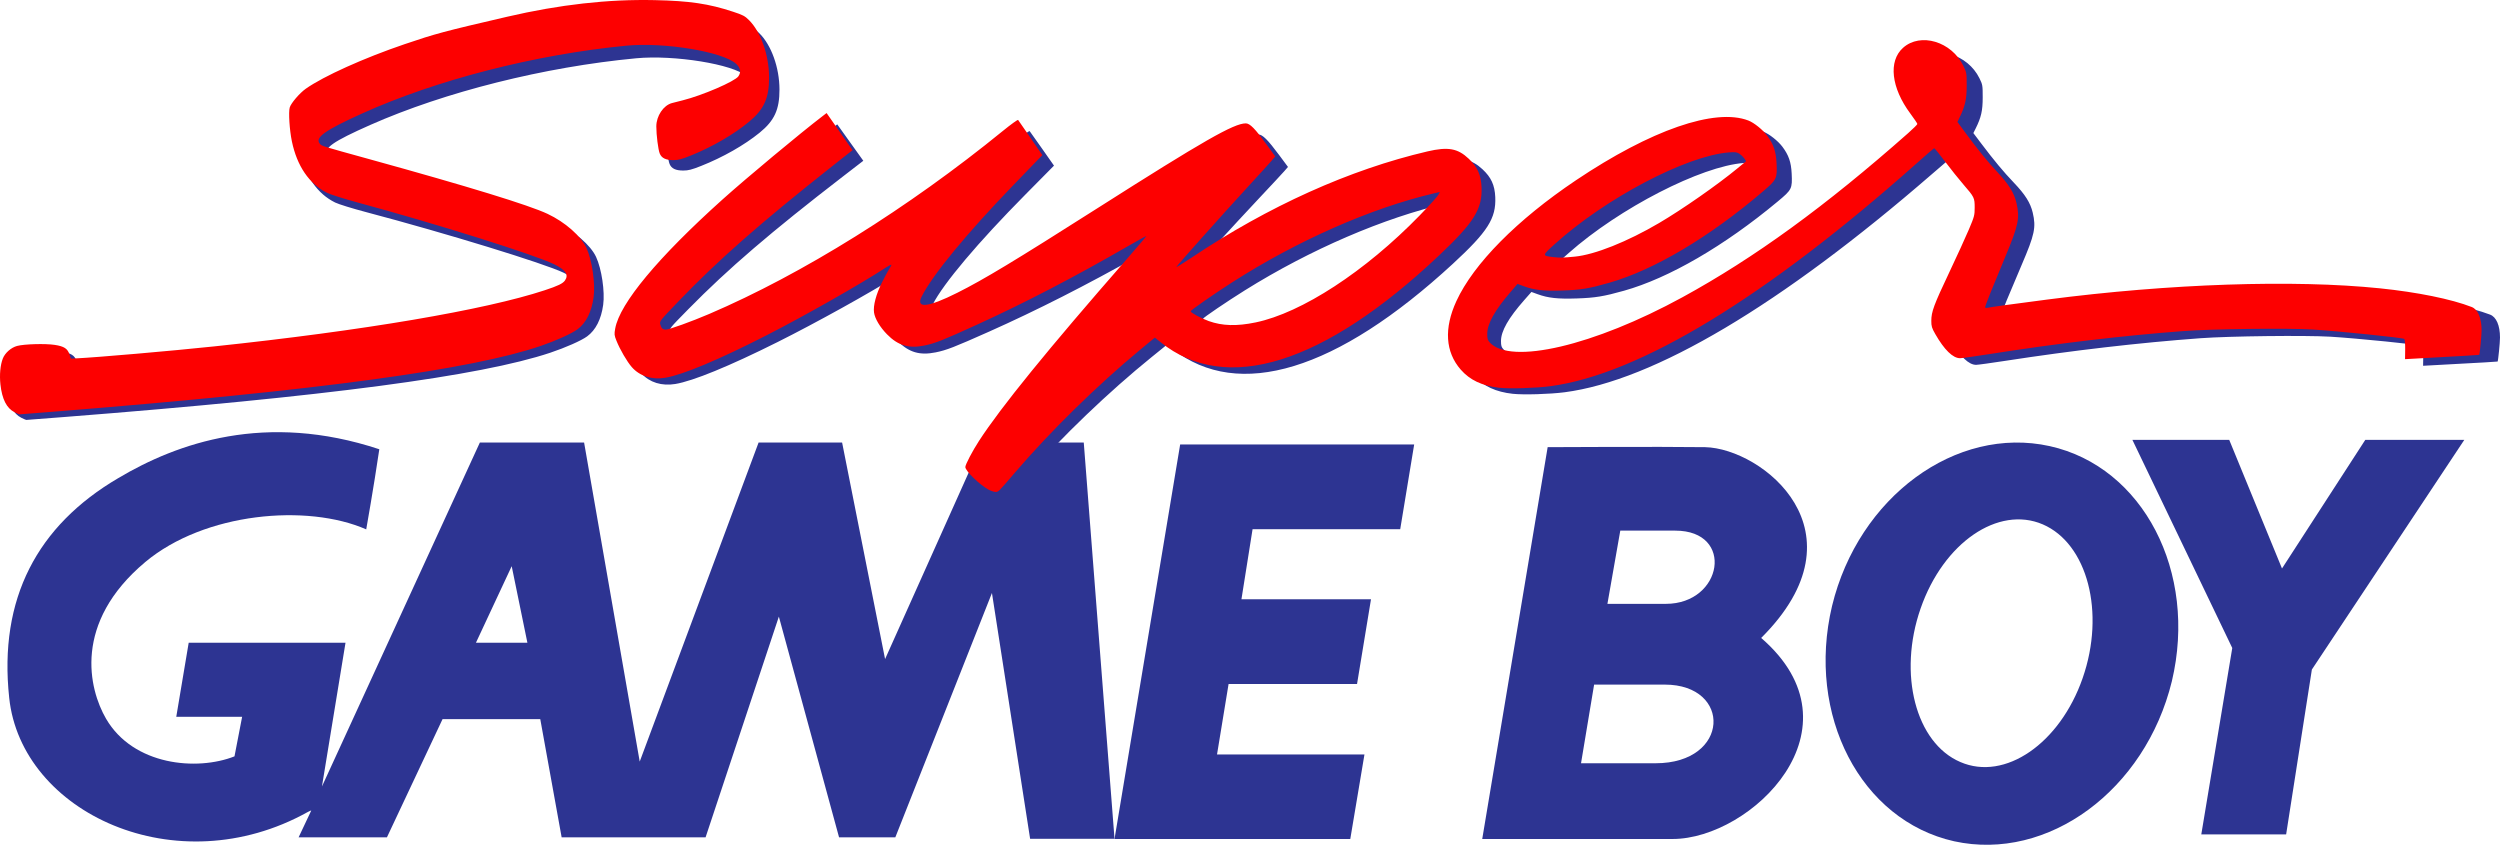
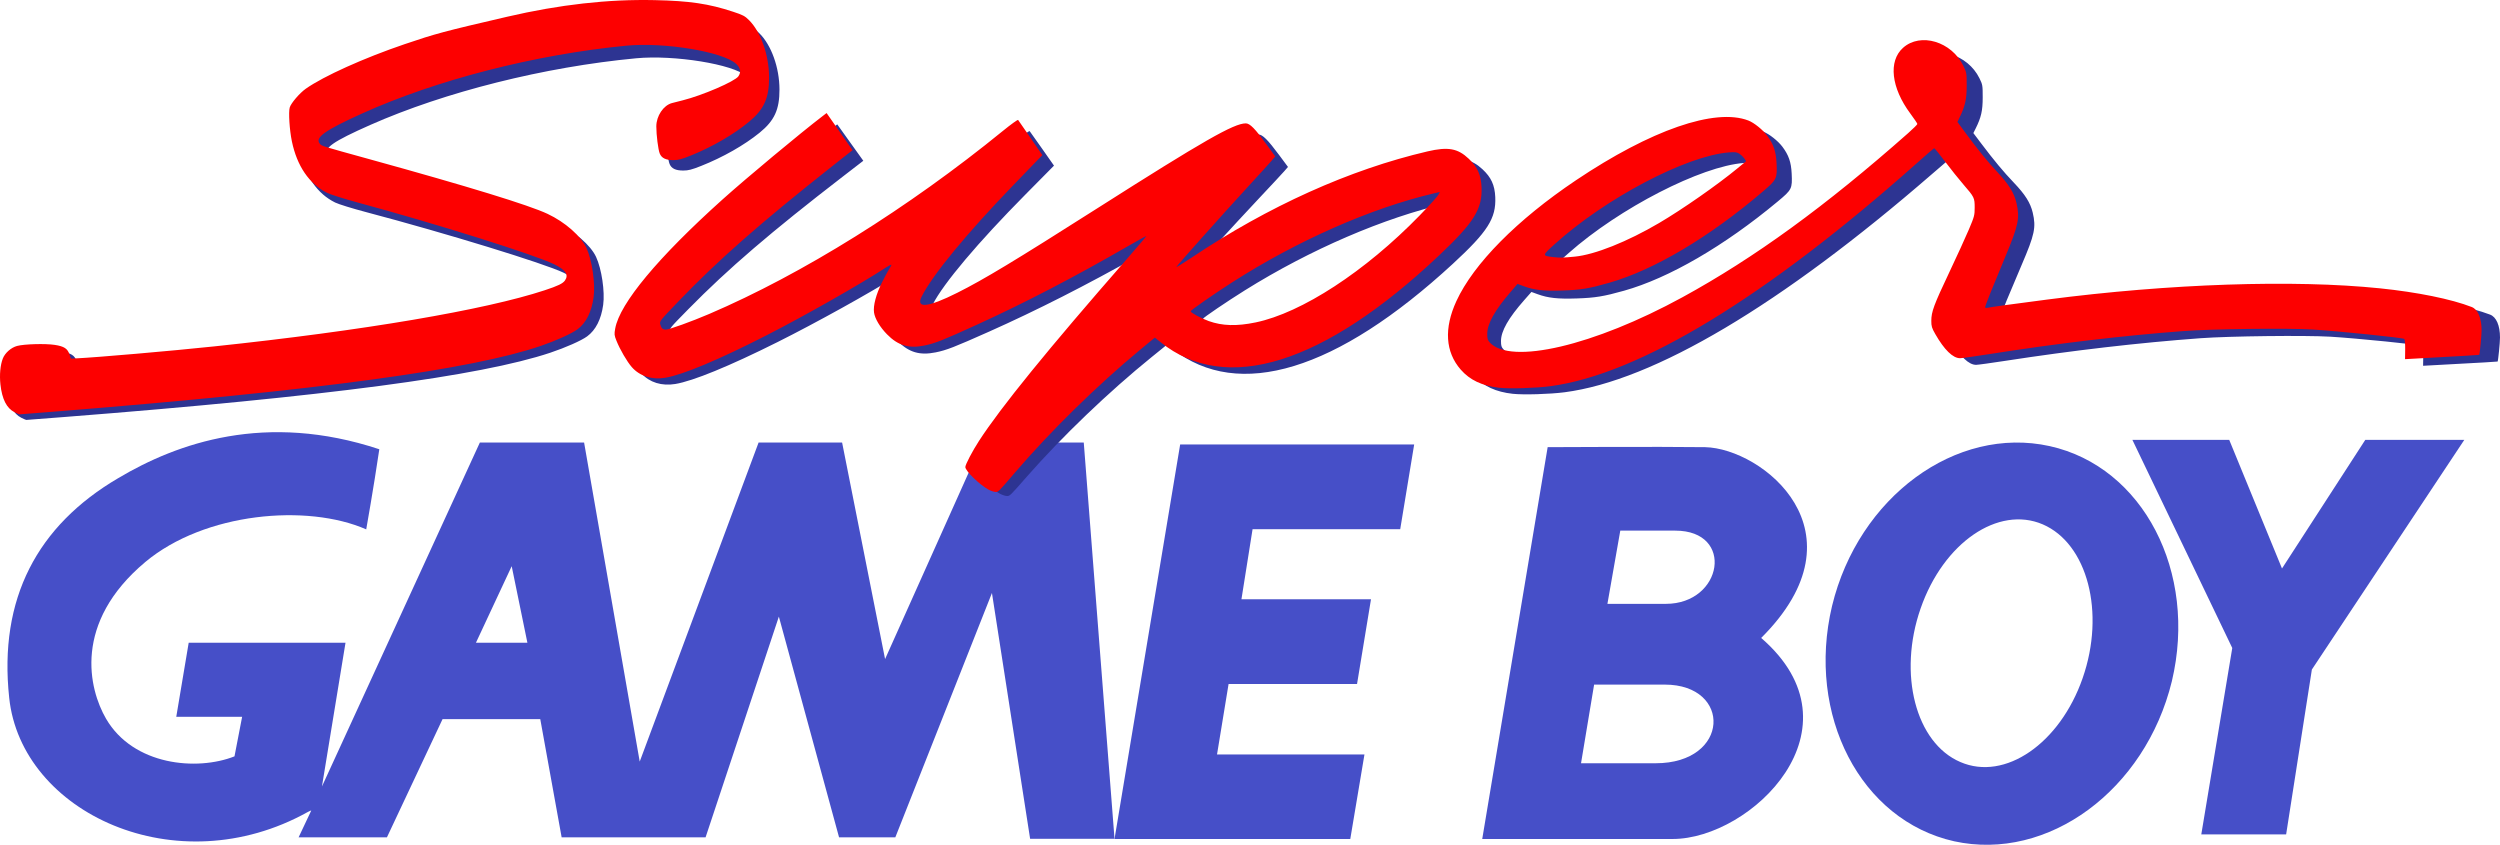
- <svg xmlns="http://www.w3.org/2000/svg" height="159.148" viewBox="0 0 2496.127 843.482" width="470.967">
-   <g transform="translate(-6.202118 -5.532071)">
-     <g fill="#2d3492" stroke-width=".469" transform="matrix(2.177597 0 0 2.088721 11.68406 437.1702)">
-       <path d="m215.7 100.6 16.4-36.6 7.2 36.6zm232.1-95.7-44.5 103.5-19.7-103.5h-38.3l-54.5 152.5-25.5-152.5h-47.8l-72.4 164.4 10.8-68.7h-71.9l-5.7 35.4h30.2l-3.5 18.9c-17.2 7.1-46.4 4.4-58.9-18-7.9-14.2-15.3-45.8 18-74.9 27.2-23.7 74.2-28 101.3-15.6 0 0 3.4-19.9 6-38.3-52.1-18-92.6-3-119.7 13.8-37.1 22.7-54.9 57.6-50 105 5.5 54.9 76.6 89.6 136.9 54.6.7-.3 1-.6 1.6-.7l-5.8 12.8h40.5l25.5-56.5h44.8l9.8 56.5h66l33.6-105.5 27.6 105.5h25.8l44.3-116.8 17.5 117.5h38.7l-14.1-189.4z" fill="#2d3492" stroke-width=".469" />
-       <path d="m508.5 194.4h108.1l6.5-40.4h-67.6l5.3-33.7h58.9l6.4-40.5h-59.4l5.1-33.5h67.7l6.4-40.5h-107.3z" />
-       <path d="m1043.8 65.1-24.2-61.5h-44.4l45.8 99.5-14.2 89.1h38.9l11.8-78.8 69.9-109.8h-45.4z" />
-       <g fill="#2d3492" stroke-width=".469">
-         <path d="m952.4 117.5c-10.4 31.2-35.6 49.4-56.1 40.1-20.4-9.1-28.7-42-18.2-73.4 10.5-31.5 35.6-49.3 56-40.2 20.5 9.2 28.8 42.1 18.3 73.5m-15.1-110.9c-43-9.9-87.7 24.3-99.8 76.4-11.9 52.2 13.1 102.5 56 112.5 43 9.8 87.6-24.4 99.8-76.5 11.9-52.2-13.2-102.5-56-112.4z" />
-         <path d="m761.3 82c-21.3 0-26.8 0-26.8 0l5.9-35h25.2c27.4 0 21.8 35-4.3 35m-4.7 76.2c-21.4 0-34.2 0-34.2 0l6-37.6h32.4c30.9 0 30 37.6-4.2 37.6zm22.7-151.1c-20.9-.3-72.6 0-72.6 0h.4l-30 187.3h87.3c36 0 88.5-52.9 40.6-96.1 49-50.9.4-90.6-25.7-91.2z" />
+ <svg xmlns="http://www.w3.org/2000/svg" height="159.148" viewBox="0 0 2496.127 843.482" width="470.967" version="1.1" id="svg22">
+   <defs id="defs26" />
+   <g transform="translate(-6.202118 -5.532071)" id="g20">
+     <g fill="#2d3492" stroke-width=".469" transform="matrix(2.177597 0 0 2.088721 11.68406 437.1702)" id="g14" style="fill:#464fc8;fill-opacity:1">
+       <path d="m215.7 100.6 16.4-36.6 7.2 36.6zm232.1-95.7-44.5 103.5-19.7-103.5h-38.3l-54.5 152.5-25.5-152.5h-47.8l-72.4 164.4 10.8-68.7h-71.9l-5.7 35.4h30.2l-3.5 18.9c-17.2 7.1-46.4 4.4-58.9-18-7.9-14.2-15.3-45.8 18-74.9 27.2-23.7 74.2-28 101.3-15.6 0 0 3.4-19.9 6-38.3-52.1-18-92.6-3-119.7 13.8-37.1 22.7-54.9 57.6-50 105 5.5 54.9 76.6 89.6 136.9 54.6.7-.3 1-.6 1.6-.7l-5.8 12.8h40.5l25.5-56.5h44.8l9.8 56.5h66l33.6-105.5 27.6 105.5h25.8l44.3-116.8 17.5 117.5h38.7l-14.1-189.4z" fill="#2d3492" stroke-width=".469" id="path2" style="fill:#464fc8;fill-opacity:1" />
+       <path d="m508.5 194.4h108.1l6.5-40.4h-67.6l5.3-33.7h58.9l6.4-40.5h-59.4l5.1-33.5h67.7l6.4-40.5h-107.3z" id="path4" style="fill:#464fc8;fill-opacity:1" />
+       <path d="m1043.8 65.1-24.2-61.5h-44.4l45.8 99.5-14.2 89.1h38.9l11.8-78.8 69.9-109.8h-45.4z" id="path6" style="fill:#464fc8;fill-opacity:1" />
+       <g fill="#2d3492" stroke-width=".469" id="g12" style="fill:#464fc8;fill-opacity:1">
+         <path d="m952.4 117.5c-10.4 31.2-35.6 49.4-56.1 40.1-20.4-9.1-28.7-42-18.2-73.4 10.5-31.5 35.6-49.3 56-40.2 20.5 9.2 28.8 42.1 18.3 73.5m-15.1-110.9c-43-9.9-87.7 24.3-99.8 76.4-11.9 52.2 13.1 102.5 56 112.5 43 9.8 87.6-24.4 99.8-76.5 11.9-52.2-13.2-102.5-56-112.4z" id="path8" style="fill:#464fc8;fill-opacity:1" />
+         <path d="m761.3 82c-21.3 0-26.8 0-26.8 0l5.9-35h25.2c27.4 0 21.8 35-4.3 35m-4.7 76.2c-21.4 0-34.2 0-34.2 0l6-37.6h32.4c30.9 0 30 37.6-4.2 37.6zm22.7-151.1c-20.9-.3-72.6 0-72.6 0h.4l-30 187.3h87.3c36 0 88.5-52.9 40.6-96.1 49-50.9.4-90.6-25.7-91.2z" id="path10" style="fill:#464fc8;fill-opacity:1" />
      </g>
    </g>
-     <path d="m1004.832 498.632c-9.023-4.716-23.5-18.419-23.5-22.243 0-2.404 7.04-15.537 13.711-25.578 21.993-33.102 68.763-89.28 148.504-178.375 10.843-12.115 19.582-22.161 19.42-22.323-.162-.162-8.809 4.502-19.215 10.366-52.792 29.747-102.391 54.937-149.92 76.138-34.986 15.606-42.516 18.529-53.435 20.742-15.796 3.201-26.584.056-37.655-10.978-7.068-7.044-12.094-15.275-12.995-21.279-1.012-6.748 2.056-17.989 8.159-29.892 2.993-5.837 6.386-11.94 7.542-13.563 1.156-1.623 1.907-3.144 1.67-3.382s-2.618.956-5.292 2.651c-26.482 16.794-80.869 46.954-119.496 66.265-47.977 23.986-84.204 38.828-101.908 41.752-13.478 2.226-25.692-1.546-33.643-10.39-4.825-5.367-11.929-17.295-15.467-25.97-2.146-5.263-2.245-6.247-1.195-11.894 4.57-24.573 43.005-69.677 107.713-126.401 23.812-20.874 78.073-64.989 100.663-81.84l3.663-2.732 13.007 18.176 13.007 18.176-20.17 15.551c-72.16 55.636-114.796 92.222-154.378 132.473-19.142 19.465-19.205 19.544-18.268 22.81 1.047 3.652 2.451 4.88 5.603 4.903 3.18.023 25.811-7.958 43.373-15.297 93.362-39.01 199.683-103.715 294.859-179.444 7.897-6.284 14.689-11.047 15.091-10.584s6.031 8.403 12.507 17.645l11.775 16.804-28.392 28.696c-47.446 47.955-82.009 88.933-92.687 109.888-6.084 11.94 6.394 10.617 35.841-3.801 26.705-13.075 57.213-31.051 141.004-83.082 105.895-65.757 136.436-82.809 148.31-82.809 4.156 0 9.289 5.109 21.052 20.953l8.503 11.453-3.683 4.226c-2.026 2.324-13.358 14.502-25.183 27.06-24.096 25.592-69.075 74.807-70.294 76.915-.437.755 6.313-3.272 15-8.951 77.37-50.575 158.857-86.414 236.954-104.214 20.579-4.691 30.317-2.987 41.358 7.234 8.711 8.065 12.281 15.823 12.806 27.828.93 21.254-7.476 34.47-42.404 66.673-115.856 106.817-213.9 136.716-279.448 85.219l-5.849-4.595-15.124 12.235c-42.883 34.69-89.77 79.588-124.759 119.465-17.356 19.781-17.071 19.504-20.028 19.456-1.49-.024-4.51-.985-6.71-2.135zm267.648-163.863c46.304-9.381 110.044-49.952 164.623-104.786 9.499-9.543 17.926-18.619 18.727-20.168l1.457-2.817-6.227 1.435c-63.18 14.561-136.596 46.186-201.909 86.975-18.04 11.266-41.818 27.415-41.818 28.401 0 1.406 10.378 6.906 18.169 9.628 13.62 4.758 28.045 5.167 46.979 1.332zm-1244.944 87.914c-7.902-3.911-12.482-12.712-14.12-27.128-1.07-9.418-.144-19.173 2.423-25.517 2.209-5.46 8.304-10.678 14.302-12.245 7.13-1.862 28.231-2.447 37.662-1.044 9.514 1.416 12.932 3.588 14.957 9.509l1.35 3.947 5.361-.243c20.214-.917 95.336-7.28 138.361-11.719 149.33-15.407 271.766-35.707 331.5-54.964 13.513-4.356 18.293-6.62 20.434-9.677 3.872-5.528.641-10.254-10.765-15.744-19.363-9.321-117.824-39.542-197.126-60.505-13.825-3.655-27.586-7.914-31.004-9.597-17.797-8.762-29.979-26.239-35.115-50.383-2.366-11.121-3.5-28.703-2.139-33.141 1.311-4.272 9.981-14.136 16.139-18.362 17.957-12.323 58.058-29.976 99.029-43.592 30.911-10.273 39.397-12.489 103.046-26.913 52.621-11.925 101.209-17.261 147.987-16.252 35.075.756 53.989 3.49 78.421 11.334 9.958 3.197 12.005 4.247 16.105 8.264 11.979 11.734 20.066 34.276 20.126 56.101.055 20.123-5.023 31.174-19.872 43.248-15.268 12.414-36.577 24.519-58.364 33.155-9.39 3.722-12.778 4.597-17.8 4.597-7.602 0-11.781-1.984-13.662-6.487-1.57-3.757-3.425-18.13-3.423-26.513.003-10.262 7.144-20.663 15.715-22.887 2.072-.538 6.917-1.745 10.767-2.682 19.689-4.794 52.372-18.554 55.843-23.51 2.891-4.128 2.143-8.248-2.213-12.183-13.157-11.887-72.04-21.418-110.131-17.826-91.438 8.622-190.875 33.561-265.5 66.59-37.331 16.523-47.358 23.579-41.967 29.536 2.008 2.219 1.122 1.95 49.467 14.981 99.613 26.849 160.041 44.952 178.883 53.591 17.634 8.085 33.604 21.798 39.124 33.595 5.567 11.897 8.952 34.723 7.109 47.938-2.023 14.5-7.455 25.151-16.041 31.451-5.74 4.212-21.582 11.231-36.854 16.33-69.963 23.36-223.67 43.703-484.135 64.074-21.128 1.652-38.678 3.004-39 3.004-.322-0-2.519-.958-4.882-2.127zm1489.11-23.954c-16.989-1.872-29.259-7.557-38.398-17.792-15.408-17.256-16.893-40.394-4.306-67.083 17.243-36.562 60.899-79.637 119.891-118.293 75.227-49.295 139.622-71.081 173-58.528 5.725 2.153 14.625 9.17 18.982 14.966 6.316 8.402 8.742 15.41 9.281 26.812.718 15.187.269 16.084-14.024 27.983-53.217 44.308-108.512 76.397-153.396 89.019-20.248 5.694-28.854 7.102-47.097 7.702-19.022.626-28.534-.399-39.037-4.206l-6.291-2.281-7 7.944c-15.971 18.125-23.38 31.124-23.383 41.025 0 4.677.44 6.16 2.482 8.347 20.843 22.328 104.581 3.172 193.335-44.227 72.396-38.663 143.396-89.068 226.439-160.757 5.065-4.372 9.209-8.395 9.209-8.938s-3.161-5.139-7.024-10.212c-19.253-25.281-22.231-51.311-7.363-64.365 17.505-15.37 48.82-6.182 60.619 17.785 3.163 6.425 3.268 7.04 3.268 19.159 0 13.252-1.546 20.061-7.052 31.066l-2.274 4.545 7.521 9.955c13.276 17.572 22.43 28.578 32.876 39.529 11.371 11.921 16.567 20.166 18.873 29.947 3.47 14.725 1.968 21.851-10.957 51.978-12.721 29.652-20.487 48.613-20.487 50.019 0 .721 1.009.92 2.75.542 3.329-.723 23.57-3.446 59.75-8.038 122.616-15.564 246.804-19.65 333.5-10.974 37.474 3.75 71.789 10.567 92.089 18.293 6.248 2.378 9.915 10.872 9.909 22.957 0 4.894-1.838 23.314-2.381 23.903-.161.174-12.146.86-65.262 3.735l-9.146.495.146-9.411c.08-5.176-.304-9.847-.854-10.379-1.23-1.19-65.988-7.703-92-9.253-24.802-1.478-100.921-.585-129.5 1.519-61.496 4.527-126.87 12.106-195.215 22.631-14.143 2.178-27.154 3.96-28.912 3.96-7.237 0-15.877-8.228-24.958-23.768-3.393-5.807-3.915-7.513-3.915-12.801 0-8.888 2.561-15.645 17.977-47.431 7.602-15.675 16.455-34.575 19.673-42 5.521-12.741 5.85-13.95 5.85-21.5 0-9.61-.328-10.267-11.299-22.64-4.564-5.148-12.889-15.304-18.5-22.57-5.611-7.266-10.497-13.116-10.858-13-.361.116-8.461 6.982-18 15.258-150.643 130.699-277.856 206.24-366.843 217.835-14.693 1.915-41.122 2.7-51.686 1.536zm76.129-128.414c20.05-1.914 52.688-14.629 84.558-32.94 23.329-13.405 58.379-37.276 78.5-53.465 4.4-3.54 8.174-6.572 8.386-6.737.865-.673-3.207-5.593-6.19-7.477-2.736-1.729-4.275-1.937-10.696-1.45-42.8 3.251-124.133 45.069-174.825 89.888-12.751 11.274-12.755 11.305-1.354 12.634 6.535.762 9.561.698 21.621-.453z" fill="#2d3492" />
-     <path d="m993.429 494.52c-8.981-4.808-23.39-18.778-23.39-22.676 0-2.451 7.007-15.84 13.647-26.077 21.891-33.747 68.442-91.02 147.811-181.852 10.793-12.352 19.491-22.593 19.329-22.758-.162-.166-8.768 4.59-19.125 10.568-52.546 30.327-101.913 56.007-149.22 77.622-34.823 15.911-42.318 18.891-53.185 21.146-15.723 3.263-26.46.057-37.479-11.192-7.035-7.182-12.038-15.573-12.934-21.694-1.007-6.88 2.047-18.34 8.121-30.475 2.979-5.95 6.357-12.173 7.507-13.827 1.15-1.654 1.898-3.206 1.662-3.448-.236-.242-2.606.975-5.267 2.703-26.358 17.122-80.492 47.87-118.938 67.557-47.753 24.453-83.811 39.585-101.432 42.565-13.415 2.269-25.572-1.576-33.486-10.592-4.803-5.472-11.874-17.632-15.395-26.476-2.136-5.365-2.235-6.368-1.189-12.126 4.549-25.052 42.805-71.036 107.21-128.865 23.701-21.281 77.709-66.256 100.194-83.435l3.646-2.786 12.946 18.531 12.946 18.531-20.076 15.854c-71.823 56.72-114.26 94.02-153.658 135.055-19.052 19.844-19.115 19.925-18.183 23.255 1.042 3.723 2.439 4.975 5.577 4.998 3.165.023 25.69-8.114 43.171-15.595 92.926-39.771 198.751-105.736 293.484-182.942 7.861-6.406 14.62-11.262 15.021-10.791.401.471 6.003 8.566 12.449 17.989l11.72 17.131-28.259 29.256c-47.225 48.89-81.627 90.666-92.255 112.03-6.056 12.173 6.364 10.824 35.674-3.875 26.581-13.33 56.946-31.656 140.347-84.701 105.401-67.039 135.8-84.423 147.619-84.423 4.136 0 9.246 5.209 20.954 21.361l8.463 11.676-3.666 4.308c-2.016 2.37-13.296 14.784-25.065 27.588-23.984 26.09-68.752 76.265-69.966 78.415-.435.77 6.284-3.336 14.93-9.125 77.01-51.561 158.116-88.098 235.848-106.246 20.483-4.782 30.176-3.045 41.165 7.375 8.671 8.222 12.224 16.131 12.746 28.37.925 21.668-7.441 35.142-42.206 67.973-115.316 108.899-212.903 139.381-278.145 86.88l-5.822-4.685-15.054 12.473c-42.683 35.366-89.352 81.139-124.177 121.793-17.275 20.166-16.991 19.884-19.935 19.835-1.483-.025-4.489-1.004-6.678-2.177zm266.399-167.056c46.088-9.563 109.531-50.926 163.855-106.828 9.455-9.729 17.842-18.981 18.64-20.561l1.45-2.872-6.198 1.463c-62.885 14.845-135.959 47.086-200.967 88.67-17.956 11.486-41.623 27.949-41.623 28.954 0 1.434 10.33 7.04 18.084 9.815 13.556 4.851 27.914 5.268 46.759 1.358zm-1239.136 89.627c-7.865-3.987-12.424-12.959-14.054-27.657-1.065-9.601-.143-19.546 2.412-26.014 2.199-5.566 8.266-10.886 14.235-12.483 7.096-1.899 28.099-2.495 37.487-1.065 9.47 1.443 12.872 3.658 14.887 9.694l1.344 4.024 5.336-.248c20.119-.935 94.892-7.422 137.716-11.948 148.633-15.707 270.498-36.403 329.954-56.035 13.45-4.441 18.207-6.749 20.339-9.865 3.854-5.636.638-10.454-10.715-16.051-19.273-9.503-117.274-40.313-196.206-61.684-13.761-3.726-27.457-8.068-30.86-9.784-17.714-8.932-29.839-26.751-34.951-51.365-2.355-11.337-3.484-29.263-2.129-33.786 1.305-4.355 9.934-14.411 16.063-18.719 17.873-12.563 57.788-30.56 98.568-44.442 30.767-10.473 39.213-12.733 102.566-27.438 52.375-12.157 100.737-17.597 147.296-16.569 34.912.771 53.737 3.558 78.055 11.555 9.912 3.259 11.949 4.33 16.03 8.425 11.924 11.963 19.973 34.944 20.032 57.194.055 20.516-5 31.782-19.779 44.091-15.197 12.656-36.406 24.997-58.092 33.801-9.346 3.795-12.718 4.687-17.717 4.687-7.566 0-11.726-2.023-13.598-6.613-1.562-3.83-3.409-18.484-3.407-27.03.003-10.462 7.111-21.066 15.642-23.334 2.062-.548 6.884-1.779 10.716-2.734 19.597-4.888 52.128-18.916 55.583-23.969 2.878-4.208 2.133-8.409-2.202-12.42-13.096-12.118-71.704-21.835-109.617-18.174-91.012 8.79-189.984 34.216-264.261 67.888-37.157 16.845-47.137 24.038-41.771 30.111 1.998 2.262 1.117 1.988 49.236 15.273 99.149 27.372 159.295 45.828 178.049 54.635 17.551 8.242 33.447 22.223 38.942 34.249 5.541 12.129 8.91 35.4 7.076 48.872-2.013 14.783-7.42 25.641-15.967 32.064-5.714 4.294-21.481 11.45-36.682 16.649-69.637 23.816-222.627 44.555-481.877 65.323-21.029 1.685-38.498 3.063-38.818 3.062-.321-0-2.507-.976-4.859-2.169zm1482.163-24.421c-16.91-1.908-29.123-7.704-38.219-18.139-15.336-17.592-16.814-41.181-4.286-68.391 17.162-37.275 60.615-81.189 119.332-120.599 74.876-50.256 138.97-72.466 172.193-59.669 5.698 2.195 14.557 9.349 18.893 15.258 6.287 8.566 8.701 15.71 9.238 27.335.715 15.483.267 16.397-13.958 28.529-52.968 45.172-108.006 77.886-152.681 90.755-20.153 5.805-28.72 7.24-46.877 7.852-18.933.638-28.401-.406-38.855-4.288l-6.262-2.325-6.967 8.098c-15.897 18.478-23.271 31.73-23.274 41.825 0 4.768.438 6.28 2.47 8.51 20.746 22.763 104.093 3.234 192.433-45.089 72.058-39.417 142.727-90.804 225.383-163.89 5.041-4.458 9.166-8.558 9.166-9.112s-3.146-5.239-6.991-10.411c-19.163-25.774-22.127-52.311-7.328-65.62 17.423-15.669 48.592-6.303 60.336 18.131 3.148 6.551 3.253 7.177 3.253 19.533 0 13.51-1.538 20.452-7.019 31.672l-2.264 4.634 7.486 10.149c13.214 17.914 22.325 29.135 32.723 40.299 11.318 12.153 16.49 20.559 18.785 30.531 3.454 15.012 1.959 22.277-10.906 52.992-12.662 30.23-20.391 49.56-20.391 50.994 0 .735 1.005.938 2.737.553 3.314-.737 23.46-3.513 59.471-8.195 122.044-15.867 245.653-20.033 331.944-11.188 37.299 3.823 71.454 10.773 91.659 18.65 6.219 2.425 9.868 11.084 9.862 23.404 0 4.99-1.829 23.769-2.37 24.369-.16.177-12.089.877-64.957 3.808l-9.104.505.146-9.595c.08-5.277-.302-10.039-.85-10.582-1.224-1.213-65.68-7.853-91.571-9.433-24.686-1.507-100.45-.596-128.896 1.549-61.209 4.616-126.278 12.342-194.304 23.072-14.077 2.22-27.027 4.037-28.777 4.037-7.203 0-15.803-8.389-24.841-24.232-3.378-5.92-3.897-7.659-3.897-13.05 0-9.061 2.549-15.95 17.893-48.356 7.567-15.981 16.378-35.249 19.581-42.819 5.495-12.989 5.823-14.222 5.823-21.919 0-9.797-.326-10.467-11.246-23.082-4.543-5.248-12.829-15.603-18.414-23.01-5.585-7.407-10.448-13.372-10.807-13.253-.359.118-8.422 7.118-17.916 15.555-149.94 133.247-276.56 210.26-365.132 222.081-14.625 1.952-40.93 2.753-51.445 1.566zm75.774-130.916c19.956-1.951 52.443-14.914 84.163-33.582 23.221-13.666 58.106-38.003 78.134-54.507 4.38-3.609 8.135-6.7 8.346-6.868.861-.687-3.192-5.702-6.161-7.623-2.723-1.762-4.255-1.975-10.646-1.478-42.6 3.314-123.554 45.948-174.01 91.64-12.692 11.494-12.695 11.525-1.347 12.88 6.504.777 9.517.712 21.52-.462z" fill="#fd0000" stroke-width="1" />
+     <path d="m1004.832 498.632c-9.023-4.716-23.5-18.419-23.5-22.243 0-2.404 7.04-15.537 13.711-25.578 21.993-33.102 68.763-89.28 148.504-178.375 10.843-12.115 19.582-22.161 19.42-22.323-.162-.162-8.809 4.502-19.215 10.366-52.792 29.747-102.391 54.937-149.92 76.138-34.986 15.606-42.516 18.529-53.435 20.742-15.796 3.201-26.584.056-37.655-10.978-7.068-7.044-12.094-15.275-12.995-21.279-1.012-6.748 2.056-17.989 8.159-29.892 2.993-5.837 6.386-11.94 7.542-13.563 1.156-1.623 1.907-3.144 1.67-3.382s-2.618.956-5.292 2.651c-26.482 16.794-80.869 46.954-119.496 66.265-47.977 23.986-84.204 38.828-101.908 41.752-13.478 2.226-25.692-1.546-33.643-10.39-4.825-5.367-11.929-17.295-15.467-25.97-2.146-5.263-2.245-6.247-1.195-11.894 4.57-24.573 43.005-69.677 107.713-126.401 23.812-20.874 78.073-64.989 100.663-81.84l3.663-2.732 13.007 18.176 13.007 18.176-20.17 15.551c-72.16 55.636-114.796 92.222-154.378 132.473-19.142 19.465-19.205 19.544-18.268 22.81 1.047 3.652 2.451 4.88 5.603 4.903 3.18.023 25.811-7.958 43.373-15.297 93.362-39.01 199.683-103.715 294.859-179.444 7.897-6.284 14.689-11.047 15.091-10.584s6.031 8.403 12.507 17.645l11.775 16.804-28.392 28.696c-47.446 47.955-82.009 88.933-92.687 109.888-6.084 11.94 6.394 10.617 35.841-3.801 26.705-13.075 57.213-31.051 141.004-83.082 105.895-65.757 136.436-82.809 148.31-82.809 4.156 0 9.289 5.109 21.052 20.953l8.503 11.453-3.683 4.226c-2.026 2.324-13.358 14.502-25.183 27.06-24.096 25.592-69.075 74.807-70.294 76.915-.437.755 6.313-3.272 15-8.951 77.37-50.575 158.857-86.414 236.954-104.214 20.579-4.691 30.317-2.987 41.358 7.234 8.711 8.065 12.281 15.823 12.806 27.828.93 21.254-7.476 34.47-42.404 66.673-115.856 106.817-213.9 136.716-279.448 85.219l-5.849-4.595-15.124 12.235c-42.883 34.69-89.77 79.588-124.759 119.465-17.356 19.781-17.071 19.504-20.028 19.456-1.49-.024-4.51-.985-6.71-2.135zm267.648-163.863c46.304-9.381 110.044-49.952 164.623-104.786 9.499-9.543 17.926-18.619 18.727-20.168l1.457-2.817-6.227 1.435c-63.18 14.561-136.596 46.186-201.909 86.975-18.04 11.266-41.818 27.415-41.818 28.401 0 1.406 10.378 6.906 18.169 9.628 13.62 4.758 28.045 5.167 46.979 1.332zm-1244.944 87.914c-7.902-3.911-12.482-12.712-14.12-27.128-1.07-9.418-.144-19.173 2.423-25.517 2.209-5.46 8.304-10.678 14.302-12.245 7.13-1.862 28.231-2.447 37.662-1.044 9.514 1.416 12.932 3.588 14.957 9.509l1.35 3.947 5.361-.243c20.214-.917 95.336-7.28 138.361-11.719 149.33-15.407 271.766-35.707 331.5-54.964 13.513-4.356 18.293-6.62 20.434-9.677 3.872-5.528.641-10.254-10.765-15.744-19.363-9.321-117.824-39.542-197.126-60.505-13.825-3.655-27.586-7.914-31.004-9.597-17.797-8.762-29.979-26.239-35.115-50.383-2.366-11.121-3.5-28.703-2.139-33.141 1.311-4.272 9.981-14.136 16.139-18.362 17.957-12.323 58.058-29.976 99.029-43.592 30.911-10.273 39.397-12.489 103.046-26.913 52.621-11.925 101.209-17.261 147.987-16.252 35.075.756 53.989 3.49 78.421 11.334 9.958 3.197 12.005 4.247 16.105 8.264 11.979 11.734 20.066 34.276 20.126 56.101.055 20.123-5.023 31.174-19.872 43.248-15.268 12.414-36.577 24.519-58.364 33.155-9.39 3.722-12.778 4.597-17.8 4.597-7.602 0-11.781-1.984-13.662-6.487-1.57-3.757-3.425-18.13-3.423-26.513.003-10.262 7.144-20.663 15.715-22.887 2.072-.538 6.917-1.745 10.767-2.682 19.689-4.794 52.372-18.554 55.843-23.51 2.891-4.128 2.143-8.248-2.213-12.183-13.157-11.887-72.04-21.418-110.131-17.826-91.438 8.622-190.875 33.561-265.5 66.59-37.331 16.523-47.358 23.579-41.967 29.536 2.008 2.219 1.122 1.95 49.467 14.981 99.613 26.849 160.041 44.952 178.883 53.591 17.634 8.085 33.604 21.798 39.124 33.595 5.567 11.897 8.952 34.723 7.109 47.938-2.023 14.5-7.455 25.151-16.041 31.451-5.74 4.212-21.582 11.231-36.854 16.33-69.963 23.36-223.67 43.703-484.135 64.074-21.128 1.652-38.678 3.004-39 3.004-.322-0-2.519-.958-4.882-2.127zm1489.11-23.954c-16.989-1.872-29.259-7.557-38.398-17.792-15.408-17.256-16.893-40.394-4.306-67.083 17.243-36.562 60.899-79.637 119.891-118.293 75.227-49.295 139.622-71.081 173-58.528 5.725 2.153 14.625 9.17 18.982 14.966 6.316 8.402 8.742 15.41 9.281 26.812.718 15.187.269 16.084-14.024 27.983-53.217 44.308-108.512 76.397-153.396 89.019-20.248 5.694-28.854 7.102-47.097 7.702-19.022.626-28.534-.399-39.037-4.206l-6.291-2.281-7 7.944c-15.971 18.125-23.38 31.124-23.383 41.025 0 4.677.44 6.16 2.482 8.347 20.843 22.328 104.581 3.172 193.335-44.227 72.396-38.663 143.396-89.068 226.439-160.757 5.065-4.372 9.209-8.395 9.209-8.938s-3.161-5.139-7.024-10.212c-19.253-25.281-22.231-51.311-7.363-64.365 17.505-15.37 48.82-6.182 60.619 17.785 3.163 6.425 3.268 7.04 3.268 19.159 0 13.252-1.546 20.061-7.052 31.066l-2.274 4.545 7.521 9.955c13.276 17.572 22.43 28.578 32.876 39.529 11.371 11.921 16.567 20.166 18.873 29.947 3.47 14.725 1.968 21.851-10.957 51.978-12.721 29.652-20.487 48.613-20.487 50.019 0 .721 1.009.92 2.75.542 3.329-.723 23.57-3.446 59.75-8.038 122.616-15.564 246.804-19.65 333.5-10.974 37.474 3.75 71.789 10.567 92.089 18.293 6.248 2.378 9.915 10.872 9.909 22.957 0 4.894-1.838 23.314-2.381 23.903-.161.174-12.146.86-65.262 3.735l-9.146.495.146-9.411c.08-5.176-.304-9.847-.854-10.379-1.23-1.19-65.988-7.703-92-9.253-24.802-1.478-100.921-.585-129.5 1.519-61.496 4.527-126.87 12.106-195.215 22.631-14.143 2.178-27.154 3.96-28.912 3.96-7.237 0-15.877-8.228-24.958-23.768-3.393-5.807-3.915-7.513-3.915-12.801 0-8.888 2.561-15.645 17.977-47.431 7.602-15.675 16.455-34.575 19.673-42 5.521-12.741 5.85-13.95 5.85-21.5 0-9.61-.328-10.267-11.299-22.64-4.564-5.148-12.889-15.304-18.5-22.57-5.611-7.266-10.497-13.116-10.858-13-.361.116-8.461 6.982-18 15.258-150.643 130.699-277.856 206.24-366.843 217.835-14.693 1.915-41.122 2.7-51.686 1.536zm76.129-128.414c20.05-1.914 52.688-14.629 84.558-32.94 23.329-13.405 58.379-37.276 78.5-53.465 4.4-3.54 8.174-6.572 8.386-6.737.865-.673-3.207-5.593-6.19-7.477-2.736-1.729-4.275-1.937-10.696-1.45-42.8 3.251-124.133 45.069-174.825 89.888-12.751 11.274-12.755 11.305-1.354 12.634 6.535.762 9.561.698 21.621-.453z" fill="#2d3492" id="path16" />
+     <path d="m993.429 494.52c-8.981-4.808-23.39-18.778-23.39-22.676 0-2.451 7.007-15.84 13.647-26.077 21.891-33.747 68.442-91.02 147.811-181.852 10.793-12.352 19.491-22.593 19.329-22.758-.162-.166-8.768 4.59-19.125 10.568-52.546 30.327-101.913 56.007-149.22 77.622-34.823 15.911-42.318 18.891-53.185 21.146-15.723 3.263-26.46.057-37.479-11.192-7.035-7.182-12.038-15.573-12.934-21.694-1.007-6.88 2.047-18.34 8.121-30.475 2.979-5.95 6.357-12.173 7.507-13.827 1.15-1.654 1.898-3.206 1.662-3.448-.236-.242-2.606.975-5.267 2.703-26.358 17.122-80.492 47.87-118.938 67.557-47.753 24.453-83.811 39.585-101.432 42.565-13.415 2.269-25.572-1.576-33.486-10.592-4.803-5.472-11.874-17.632-15.395-26.476-2.136-5.365-2.235-6.368-1.189-12.126 4.549-25.052 42.805-71.036 107.21-128.865 23.701-21.281 77.709-66.256 100.194-83.435l3.646-2.786 12.946 18.531 12.946 18.531-20.076 15.854c-71.823 56.72-114.26 94.02-153.658 135.055-19.052 19.844-19.115 19.925-18.183 23.255 1.042 3.723 2.439 4.975 5.577 4.998 3.165.023 25.69-8.114 43.171-15.595 92.926-39.771 198.751-105.736 293.484-182.942 7.861-6.406 14.62-11.262 15.021-10.791.401.471 6.003 8.566 12.449 17.989l11.72 17.131-28.259 29.256c-47.225 48.89-81.627 90.666-92.255 112.03-6.056 12.173 6.364 10.824 35.674-3.875 26.581-13.33 56.946-31.656 140.347-84.701 105.401-67.039 135.8-84.423 147.619-84.423 4.136 0 9.246 5.209 20.954 21.361l8.463 11.676-3.666 4.308c-2.016 2.37-13.296 14.784-25.065 27.588-23.984 26.09-68.752 76.265-69.966 78.415-.435.77 6.284-3.336 14.93-9.125 77.01-51.561 158.116-88.098 235.848-106.246 20.483-4.782 30.176-3.045 41.165 7.375 8.671 8.222 12.224 16.131 12.746 28.37.925 21.668-7.441 35.142-42.206 67.973-115.316 108.899-212.903 139.381-278.145 86.88l-5.822-4.685-15.054 12.473c-42.683 35.366-89.352 81.139-124.177 121.793-17.275 20.166-16.991 19.884-19.935 19.835-1.483-.025-4.489-1.004-6.678-2.177zm266.399-167.056c46.088-9.563 109.531-50.926 163.855-106.828 9.455-9.729 17.842-18.981 18.64-20.561l1.45-2.872-6.198 1.463c-62.885 14.845-135.959 47.086-200.967 88.67-17.956 11.486-41.623 27.949-41.623 28.954 0 1.434 10.33 7.04 18.084 9.815 13.556 4.851 27.914 5.268 46.759 1.358zm-1239.136 89.627c-7.865-3.987-12.424-12.959-14.054-27.657-1.065-9.601-.143-19.546 2.412-26.014 2.199-5.566 8.266-10.886 14.235-12.483 7.096-1.899 28.099-2.495 37.487-1.065 9.47 1.443 12.872 3.658 14.887 9.694l1.344 4.024 5.336-.248c20.119-.935 94.892-7.422 137.716-11.948 148.633-15.707 270.498-36.403 329.954-56.035 13.45-4.441 18.207-6.749 20.339-9.865 3.854-5.636.638-10.454-10.715-16.051-19.273-9.503-117.274-40.313-196.206-61.684-13.761-3.726-27.457-8.068-30.86-9.784-17.714-8.932-29.839-26.751-34.951-51.365-2.355-11.337-3.484-29.263-2.129-33.786 1.305-4.355 9.934-14.411 16.063-18.719 17.873-12.563 57.788-30.56 98.568-44.442 30.767-10.473 39.213-12.733 102.566-27.438 52.375-12.157 100.737-17.597 147.296-16.569 34.912.771 53.737 3.558 78.055 11.555 9.912 3.259 11.949 4.33 16.03 8.425 11.924 11.963 19.973 34.944 20.032 57.194.055 20.516-5 31.782-19.779 44.091-15.197 12.656-36.406 24.997-58.092 33.801-9.346 3.795-12.718 4.687-17.717 4.687-7.566 0-11.726-2.023-13.598-6.613-1.562-3.83-3.409-18.484-3.407-27.03.003-10.462 7.111-21.066 15.642-23.334 2.062-.548 6.884-1.779 10.716-2.734 19.597-4.888 52.128-18.916 55.583-23.969 2.878-4.208 2.133-8.409-2.202-12.42-13.096-12.118-71.704-21.835-109.617-18.174-91.012 8.79-189.984 34.216-264.261 67.888-37.157 16.845-47.137 24.038-41.771 30.111 1.998 2.262 1.117 1.988 49.236 15.273 99.149 27.372 159.295 45.828 178.049 54.635 17.551 8.242 33.447 22.223 38.942 34.249 5.541 12.129 8.91 35.4 7.076 48.872-2.013 14.783-7.42 25.641-15.967 32.064-5.714 4.294-21.481 11.45-36.682 16.649-69.637 23.816-222.627 44.555-481.877 65.323-21.029 1.685-38.498 3.063-38.818 3.062-.321-0-2.507-.976-4.859-2.169zm1482.163-24.421c-16.91-1.908-29.123-7.704-38.219-18.139-15.336-17.592-16.814-41.181-4.286-68.391 17.162-37.275 60.615-81.189 119.332-120.599 74.876-50.256 138.97-72.466 172.193-59.669 5.698 2.195 14.557 9.349 18.893 15.258 6.287 8.566 8.701 15.71 9.238 27.335.715 15.483.267 16.397-13.958 28.529-52.968 45.172-108.006 77.886-152.681 90.755-20.153 5.805-28.72 7.24-46.877 7.852-18.933.638-28.401-.406-38.855-4.288l-6.262-2.325-6.967 8.098c-15.897 18.478-23.271 31.73-23.274 41.825 0 4.768.438 6.28 2.47 8.51 20.746 22.763 104.093 3.234 192.433-45.089 72.058-39.417 142.727-90.804 225.383-163.89 5.041-4.458 9.166-8.558 9.166-9.112s-3.146-5.239-6.991-10.411c-19.163-25.774-22.127-52.311-7.328-65.62 17.423-15.669 48.592-6.303 60.336 18.131 3.148 6.551 3.253 7.177 3.253 19.533 0 13.51-1.538 20.452-7.019 31.672l-2.264 4.634 7.486 10.149c13.214 17.914 22.325 29.135 32.723 40.299 11.318 12.153 16.49 20.559 18.785 30.531 3.454 15.012 1.959 22.277-10.906 52.992-12.662 30.23-20.391 49.56-20.391 50.994 0 .735 1.005.938 2.737.553 3.314-.737 23.46-3.513 59.471-8.195 122.044-15.867 245.653-20.033 331.944-11.188 37.299 3.823 71.454 10.773 91.659 18.65 6.219 2.425 9.868 11.084 9.862 23.404 0 4.99-1.829 23.769-2.37 24.369-.16.177-12.089.877-64.957 3.808l-9.104.505.146-9.595c.08-5.277-.302-10.039-.85-10.582-1.224-1.213-65.68-7.853-91.571-9.433-24.686-1.507-100.45-.596-128.896 1.549-61.209 4.616-126.278 12.342-194.304 23.072-14.077 2.22-27.027 4.037-28.777 4.037-7.203 0-15.803-8.389-24.841-24.232-3.378-5.92-3.897-7.659-3.897-13.05 0-9.061 2.549-15.95 17.893-48.356 7.567-15.981 16.378-35.249 19.581-42.819 5.495-12.989 5.823-14.222 5.823-21.919 0-9.797-.326-10.467-11.246-23.082-4.543-5.248-12.829-15.603-18.414-23.01-5.585-7.407-10.448-13.372-10.807-13.253-.359.118-8.422 7.118-17.916 15.555-149.94 133.247-276.56 210.26-365.132 222.081-14.625 1.952-40.93 2.753-51.445 1.566zm75.774-130.916c19.956-1.951 52.443-14.914 84.163-33.582 23.221-13.666 58.106-38.003 78.134-54.507 4.38-3.609 8.135-6.7 8.346-6.868.861-.687-3.192-5.702-6.161-7.623-2.723-1.762-4.255-1.975-10.646-1.478-42.6 3.314-123.554 45.948-174.01 91.64-12.692 11.494-12.695 11.525-1.347 12.88 6.504.777 9.517.712 21.52-.462z" fill="#fd0000" stroke-width="1" id="path18" />
  </g>
</svg>
